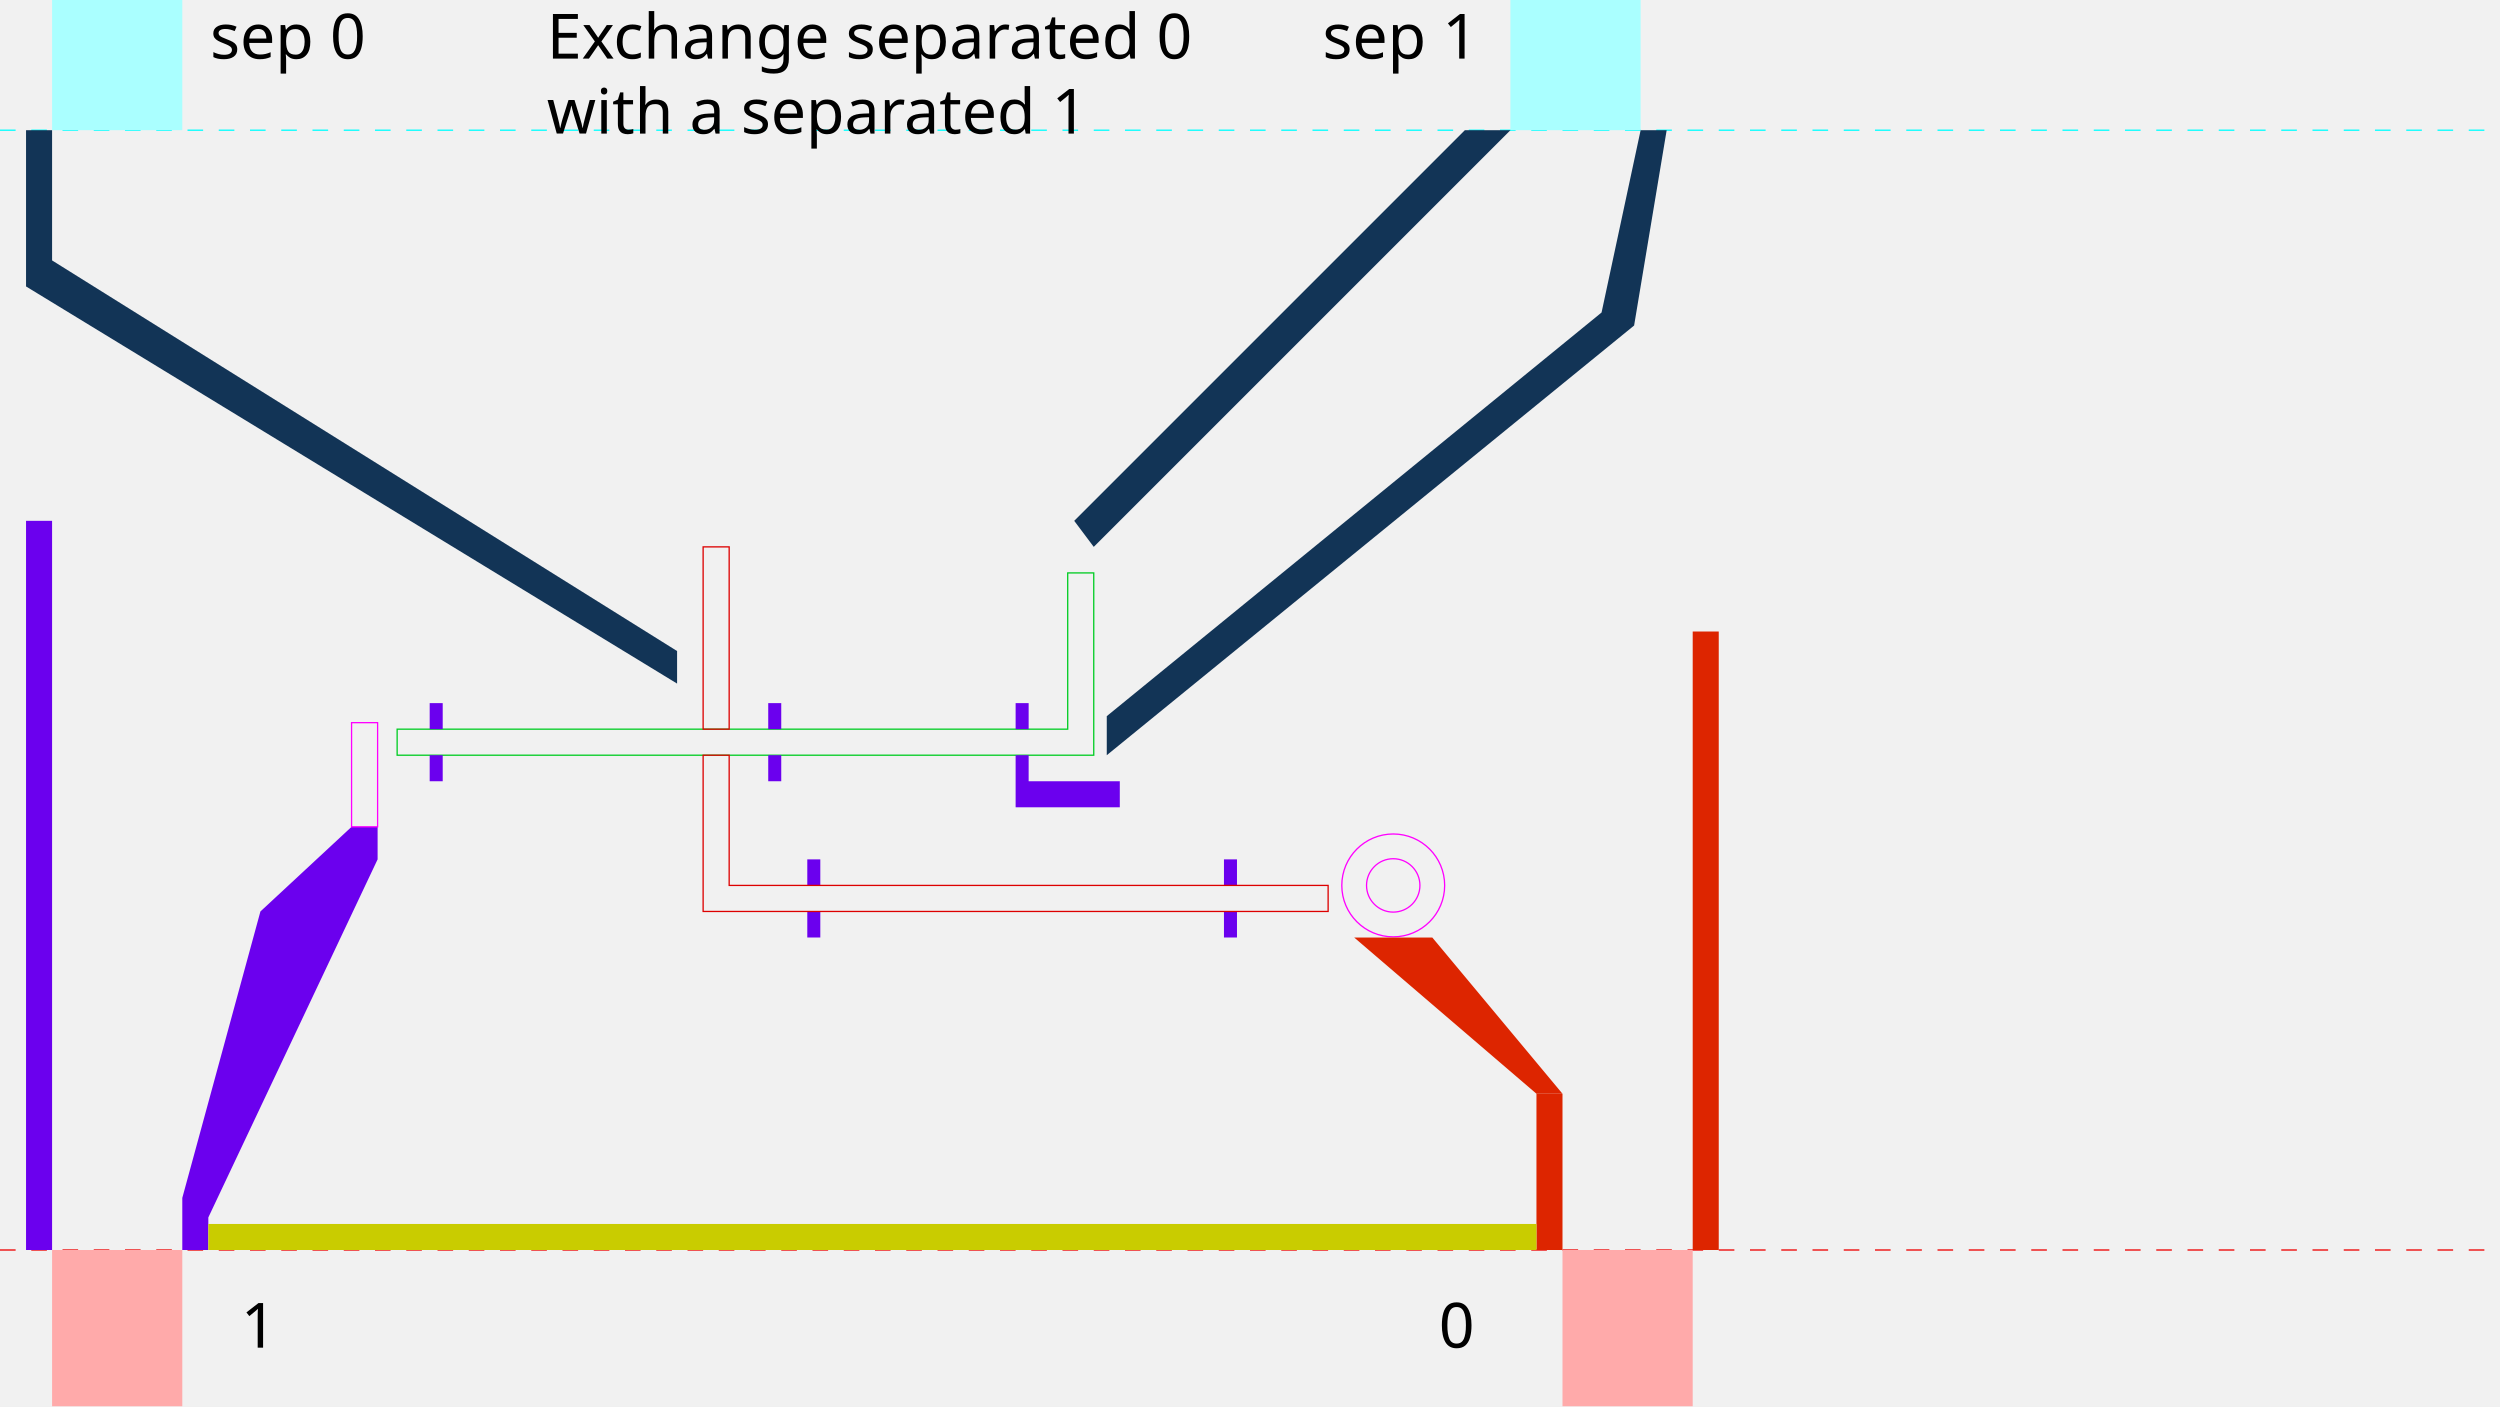
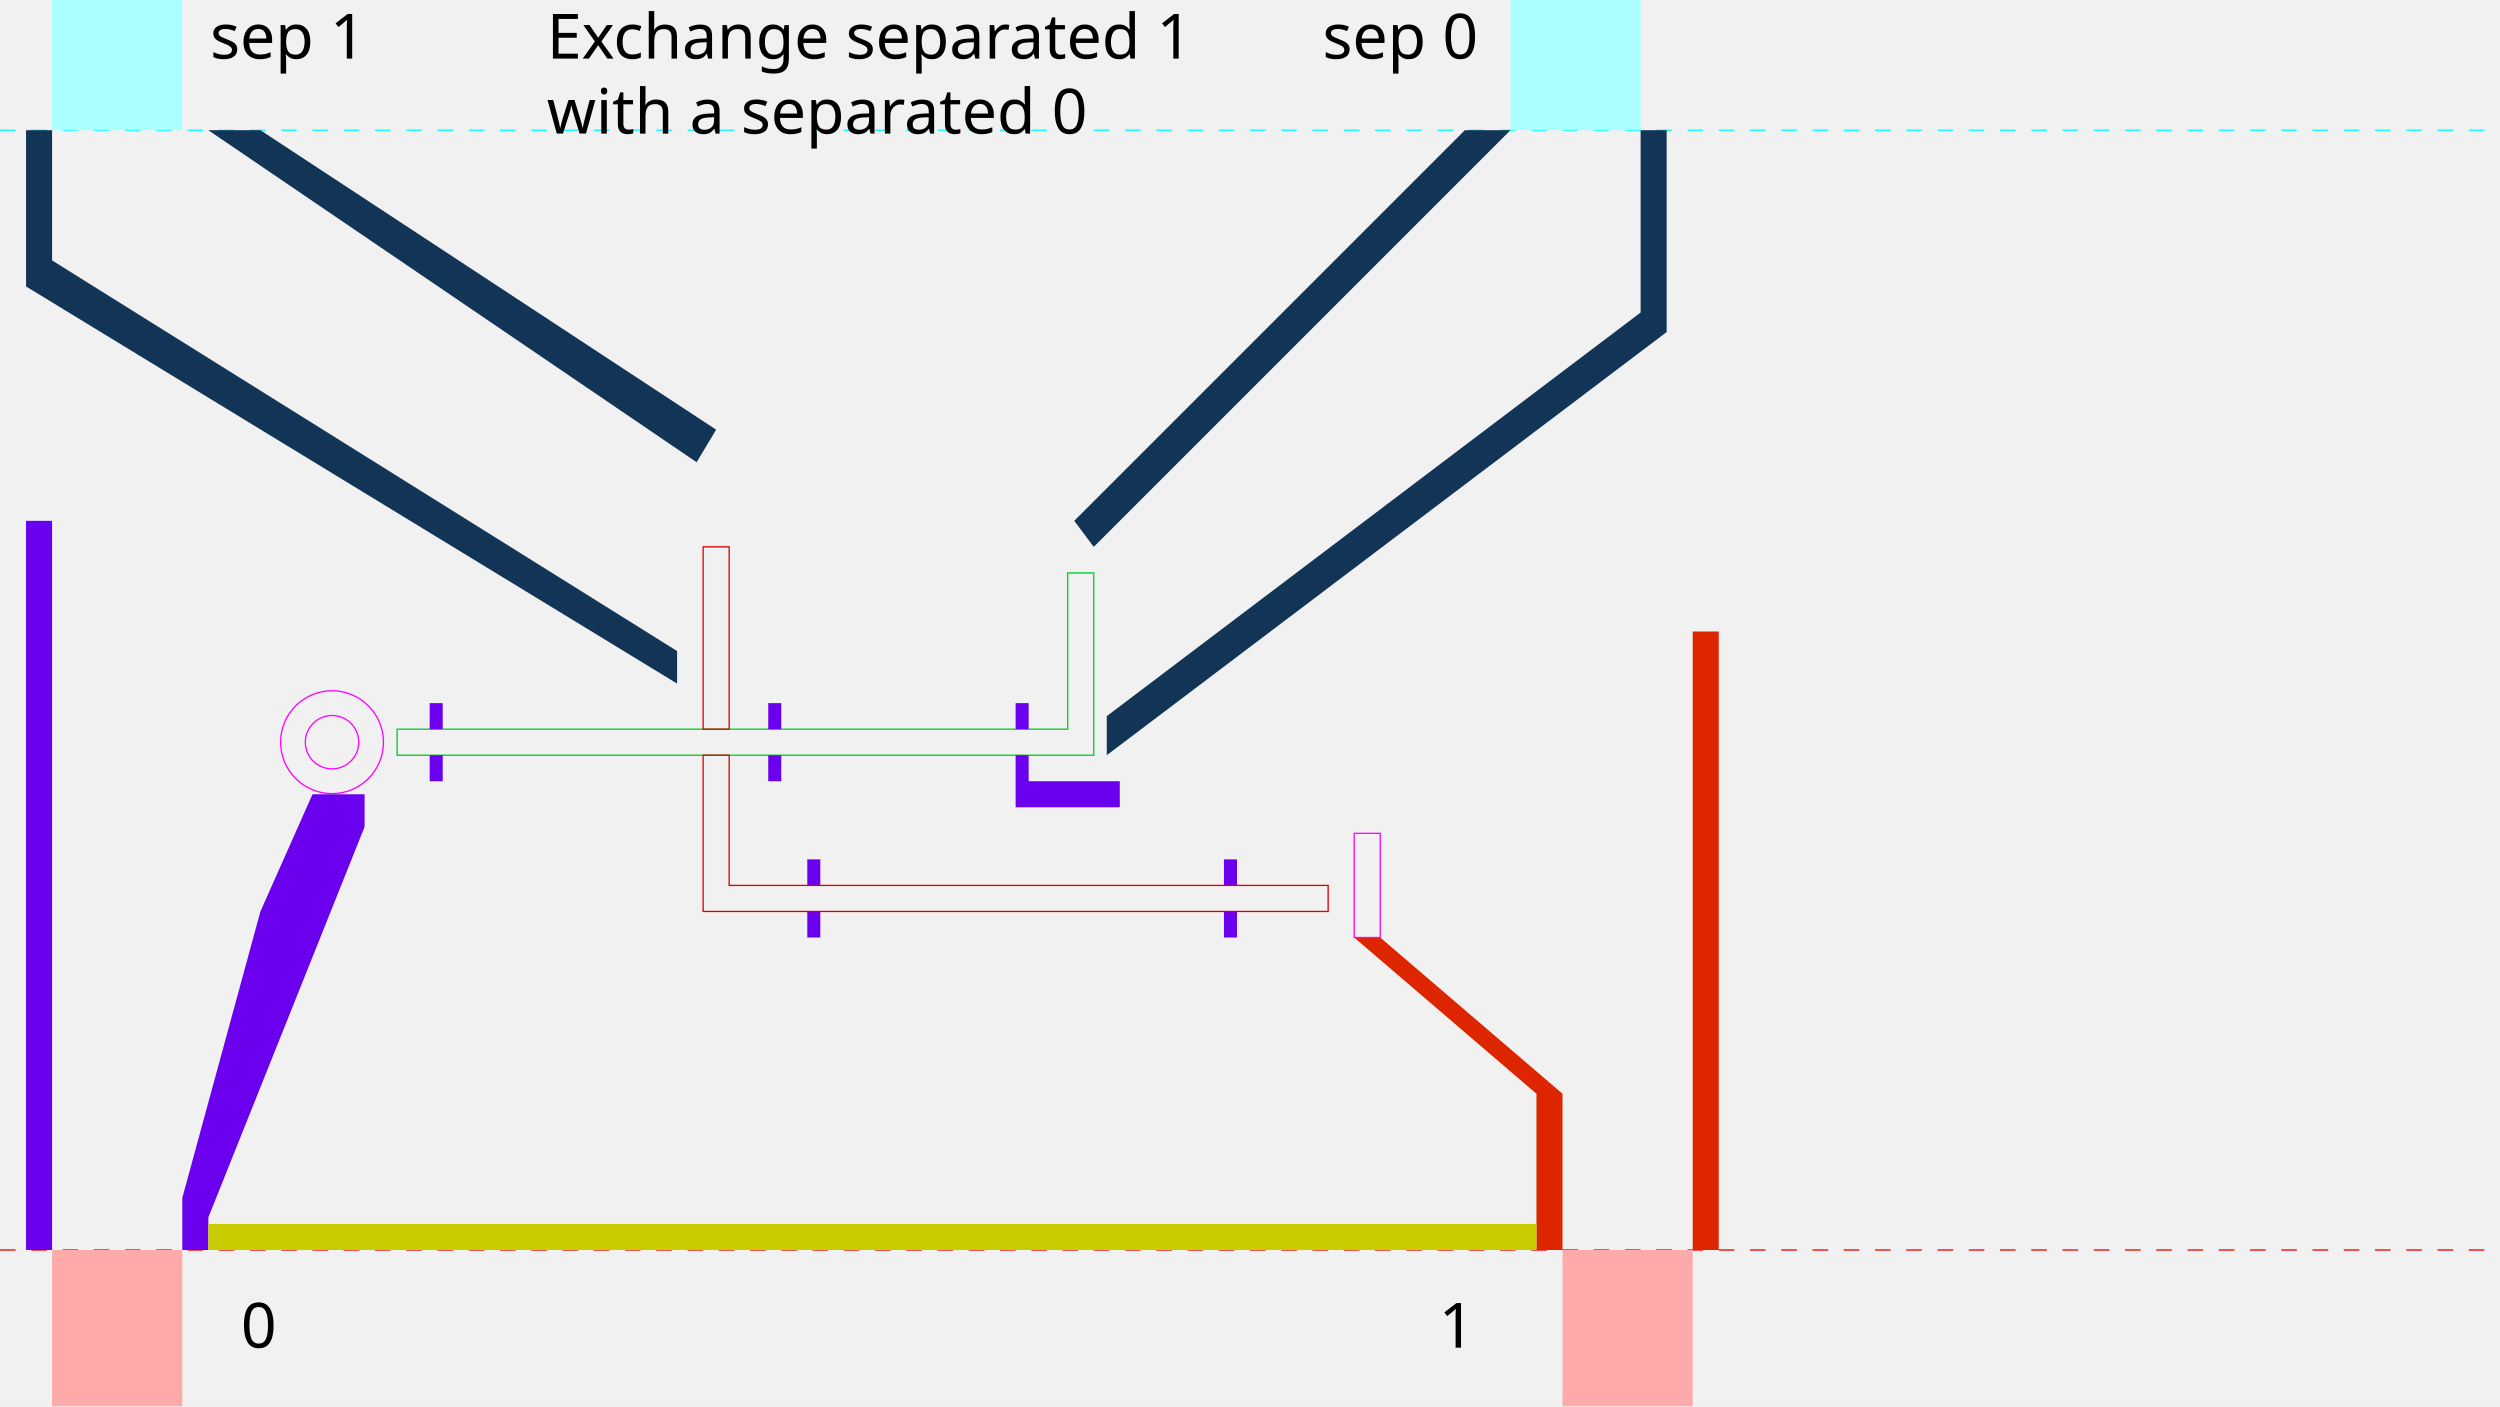
<svg xmlns="http://www.w3.org/2000/svg" id="Layer_1" width="1920" height="1080" version="1.1" viewBox="0 0 1920 1080">
  <g opacity=".05">
    <rect width="1920" height="1080" fill="#fff" />
  </g>
  <line y1="960" x2="1920" y2="960" fill="none" stroke="#e00" stroke-dasharray="12" stroke-miterlimit="10" />
  <line y1="100" x2="1920" y2="100" fill="none" stroke="aqua" stroke-dasharray="12" stroke-miterlimit="10" />
  <rect x="1160" width="100" height="100" fill="#aff" />
  <rect x="1200" y="960" width="100" height="120" fill="#faa" />
  <text transform="translate(1015.689 45)" font-family="MyriadPro-Regular, 'Myriad Pro'" font-size="48">
-     <tspan x="0" y="0">sep 1</tspan>
+     <tspan x="0" y="0">sep 0</tspan>
  </text>
  <text transform="translate(1105 1035)" font-family="MyriadPro-Regular, 'Myriad Pro'" font-size="48">
-     <tspan x="0" y="0">0</tspan>
+     <tspan x="0" y="0">1</tspan>
  </text>
  <rect x="40" y="960" width="100" height="120" fill="#faa" />
  <text transform="translate(185 1035)" font-family="MyriadPro-Regular, 'Myriad Pro'" font-size="48">
-     <tspan x="0" y="0">1</tspan>
+     <tspan x="0" y="0">0</tspan>
  </text>
  <rect x="40" width="100" height="100" fill="#aff" />
  <text transform="translate(161.378 45)" font-family="MyriadPro-Regular, 'Myriad Pro'" font-size="48">
-     <tspan x="0" y="0">sep 0</tspan>
+     <tspan x="0" y="0">sep 1</tspan>
  </text>
  <text transform="translate(420 45)" font-family="MyriadPro-Regular, 'Myriad Pro'" font-size="48">
-     <tspan x="0" y="0">Exchange separated 0</tspan>
-     <tspan x="0" y="57.6">with a separated 1</tspan>
+     <tspan x="0" y="0">Exchange separated 1</tspan>
+     <tspan x="0" y="57.6">with a separated 0</tspan>
  </text>
  <polygon points="40 100 40 200 520 500 520 525 20 220 20 100 40 100" fill="#123456" />
-   <path d="M1070,641c21.505,0,39,17.495,39,39s-17.495,39-39,39-39-17.495-39-39,17.495-39,39-39M1070,701c11.579,0,21-9.421,21-21s-9.421-21-21-21-21,9.421-21,21,9.421,21,21,21M1070,640c-22.091,0-40,17.909-40,40s17.909,40,40,40,40-17.909,40-40-17.909-40-40-40h0ZM1070,700c-11.046,0-20-8.954-20-20s8.954-20,20-20,20,8.954,20,20-8.954,20-20,20h0Z" fill="#f0f" />
-   <polygon points="1100 720 1040 720 1180 840 1200 840 1100 720" fill="#dd2500" />
+   <path d="M255,531c21.505,0,39,17.495,39,39s-17.495,39-39,39-39-17.495-39-39,17.495-39,39-39M255,591c11.579,0,21-9.421,21-21s-9.421-21-21-21-21,9.421-21,21,9.421,21,21,21M255,530c-22.091,0-40,17.909-40,40s17.909,40,40,40,40-17.909,40-40-17.909-40-40-40h0ZM255,590c-11.046,0-20-8.954-20-20s8.954-20,20-20,20,8.954,20,20-8.954,20-20,20h0Z" fill="#f0f" />
  <rect x="1300" y="485" width="20" height="475" fill="#dd2500" />
-   <rect x="1180" y="840" width="20" height="120" fill="#dd2500" />
-   <polygon points="270 635 200 700 140 920 140 960 160 960 160 935 290 660 290 635 270 635" fill="#6b00ee" />
-   <polygon points="1260 100 1230 240 850 550 850 580 1255 250 1280 100 1260 100" fill="#123456" />
+   <polygon points="1060 720 1040 720 1180 840 1180 960 1200 960 1200 840 1060 720" fill="#dd2500" />
+   <polygon points="240 610 200 700 140 920 140 960 160 960 160 935 280 635 280 610 240 610" fill="#6b00ee" />
+   <polygon points="1260 100 1260 240 850 550 850 580 1280 255 1280 100 1260 100" fill="#123456" />
  <rect x="20" y="400" width="20" height="560" fill="#6b00ee" />
  <polygon points="840 580 305 580 305 560 820 560 820 440 840 440 840 580" fill="none" stroke="#0c2" stroke-miterlimit="10" />
  <rect x="330" y="580" width="10" height="20" fill="#6b00ee" />
  <rect x="590" y="580" width="10" height="20" fill="#6b00ee" />
  <rect x="330" y="540" width="10" height="20" fill="#6b00ee" />
  <rect x="780" y="540" width="10" height="20" fill="#6b00ee" />
  <rect x="590" y="540" width="10" height="20" fill="#6b00ee" />
  <rect x="940" y="700" width="10" height="20" fill="#6b00ee" />
  <rect x="940" y="660" width="10" height="20" fill="#6b00ee" />
  <rect x="620" y="700" width="10" height="20" fill="#6b00ee" />
  <rect x="620" y="660" width="10" height="20" fill="#6b00ee" />
  <rect x="160" y="940" width="1020" height="20" fill="#c9cc00" />
  <path d="M560,560h-20v-140h20v140ZM540,700h480v-20h-460v-100h-20v120Z" fill="none" stroke="#d00" stroke-miterlimit="10" />
-   <rect x="270" y="555" width="20" height="80" fill="none" stroke="#f0f" stroke-miterlimit="10" />
+   <rect x="1040" y="640" width="20" height="80" fill="none" stroke="#f0f" stroke-miterlimit="10" />
  <polygon points="790 600 790 580 780 580 780 600 780 620 860 620 860 600 790 600" fill="#6b00ee" />
  <polygon points="1125 100 825 400 840 420 1160 100 1125 100" fill="#123456" />
+   <polygon points="160 100 535 355 550 330 200 100 160 100" fill="#123456" />
</svg>
